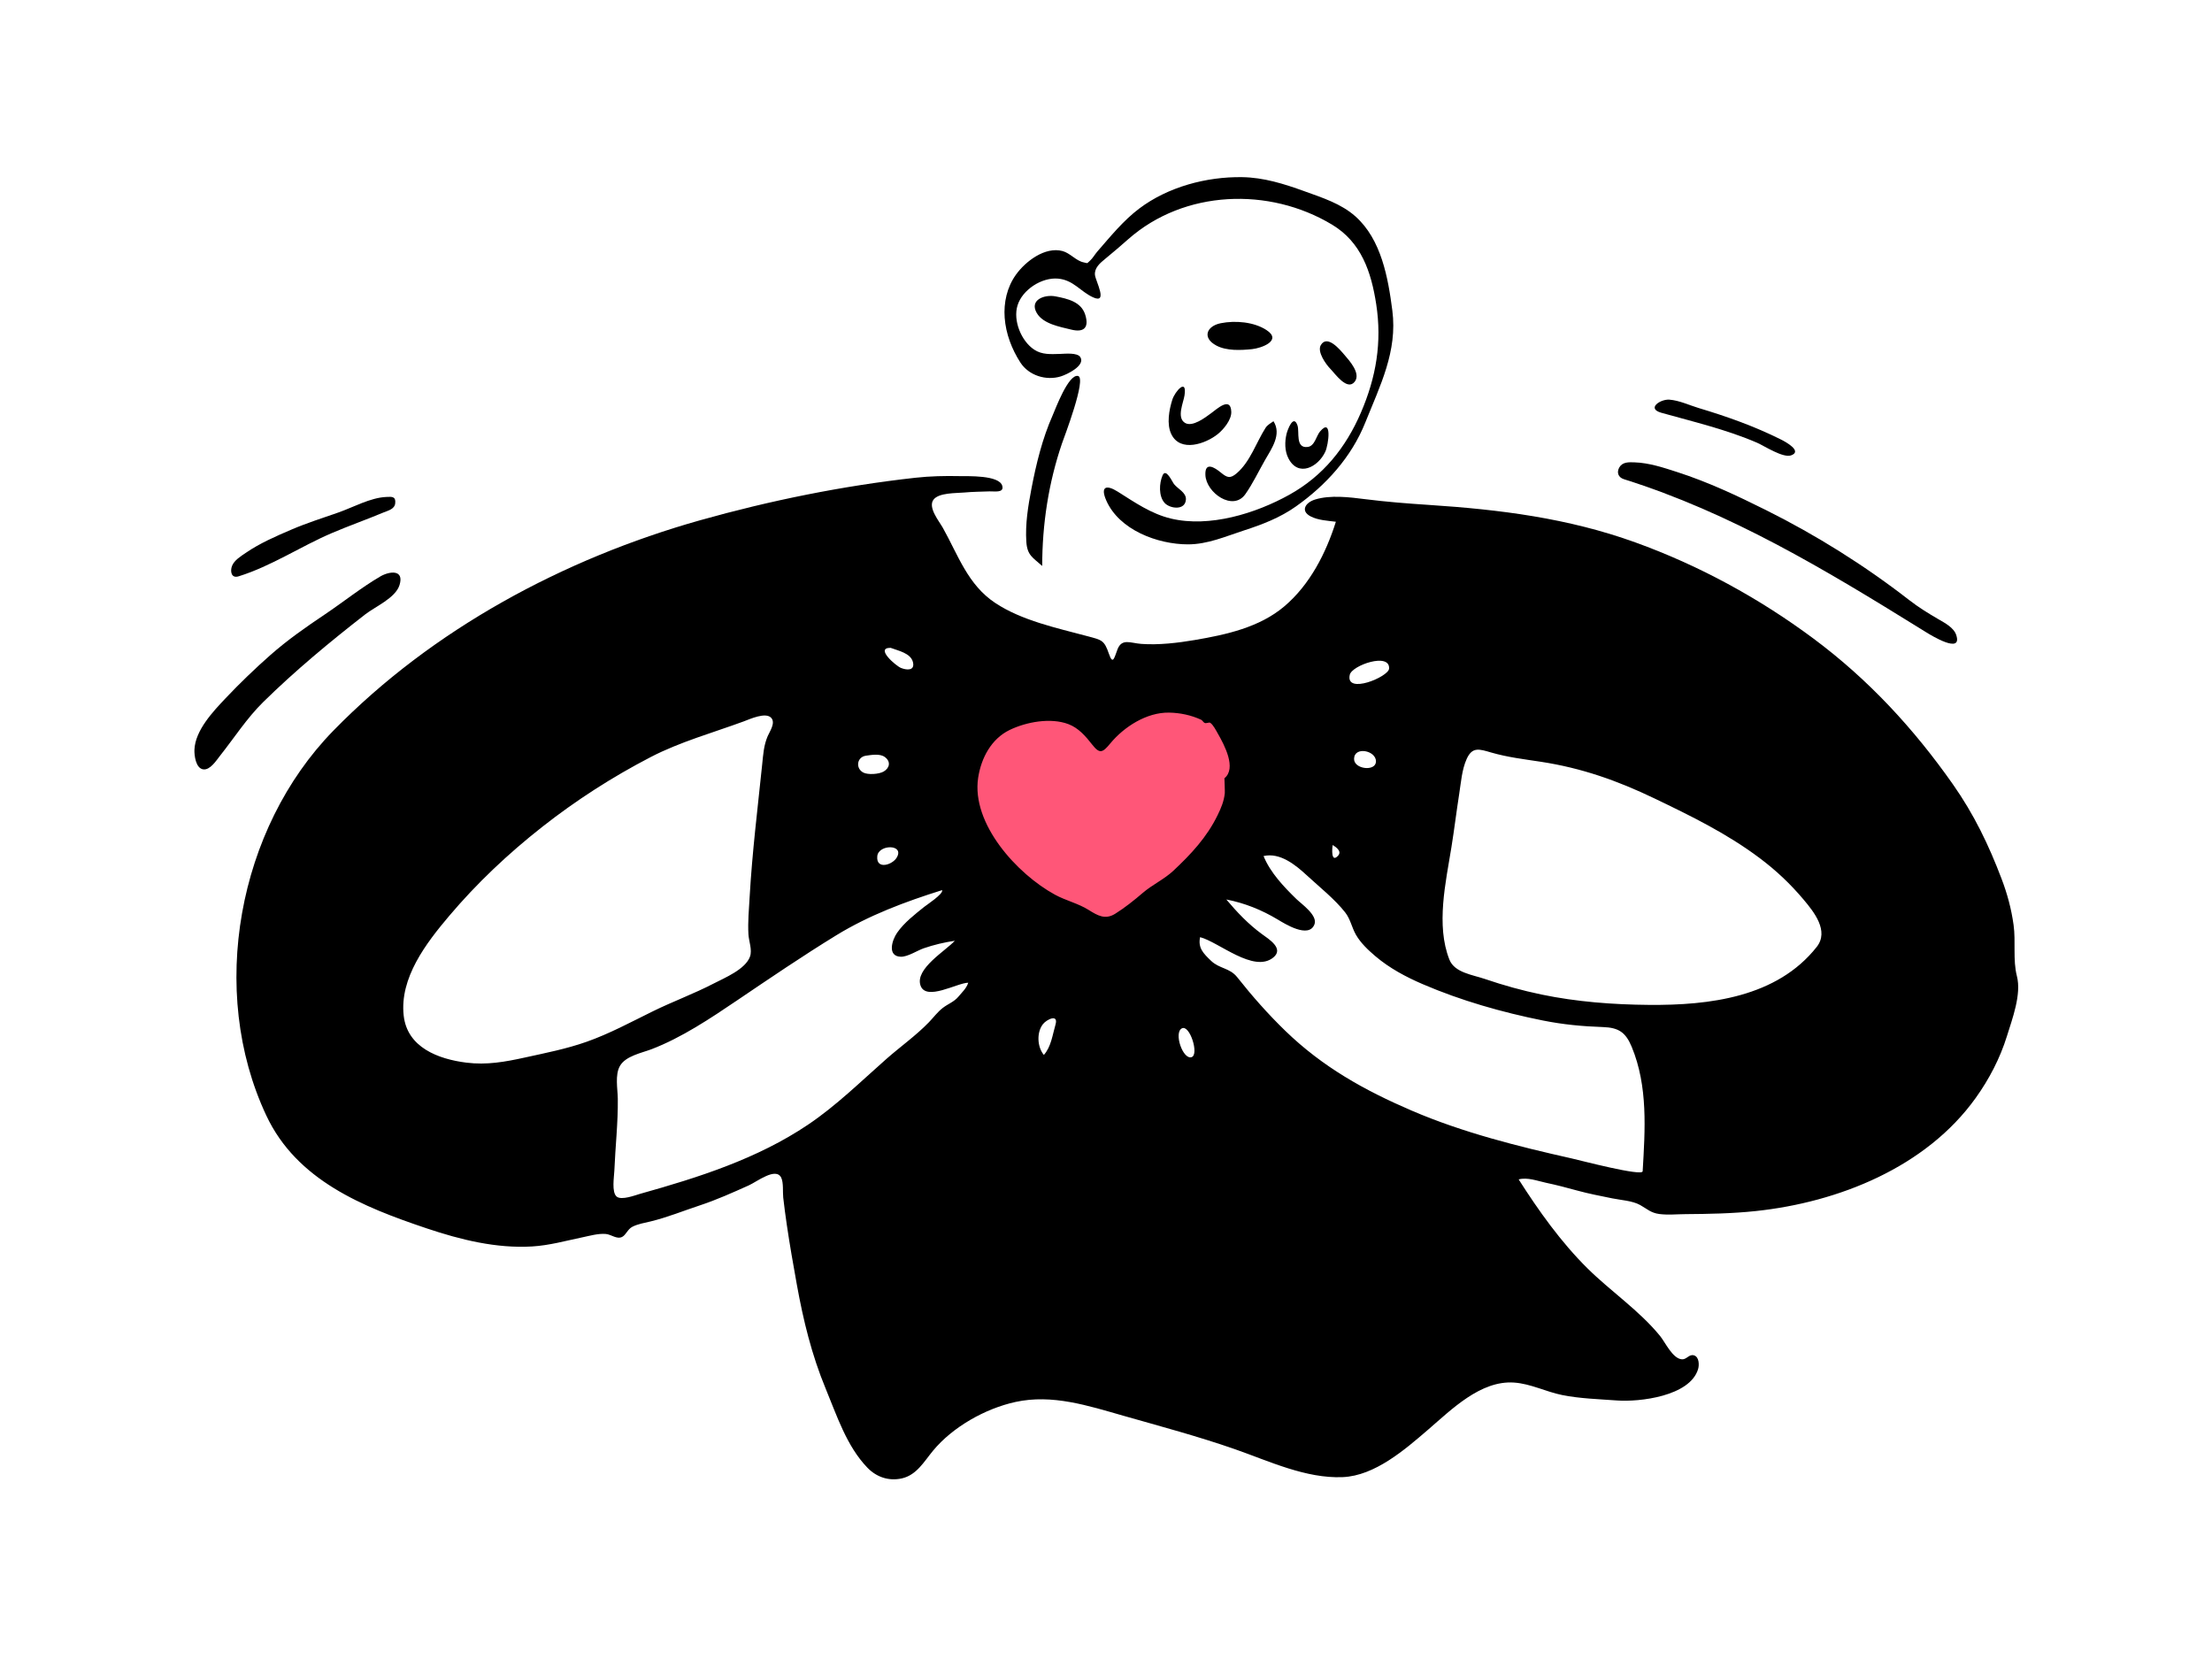
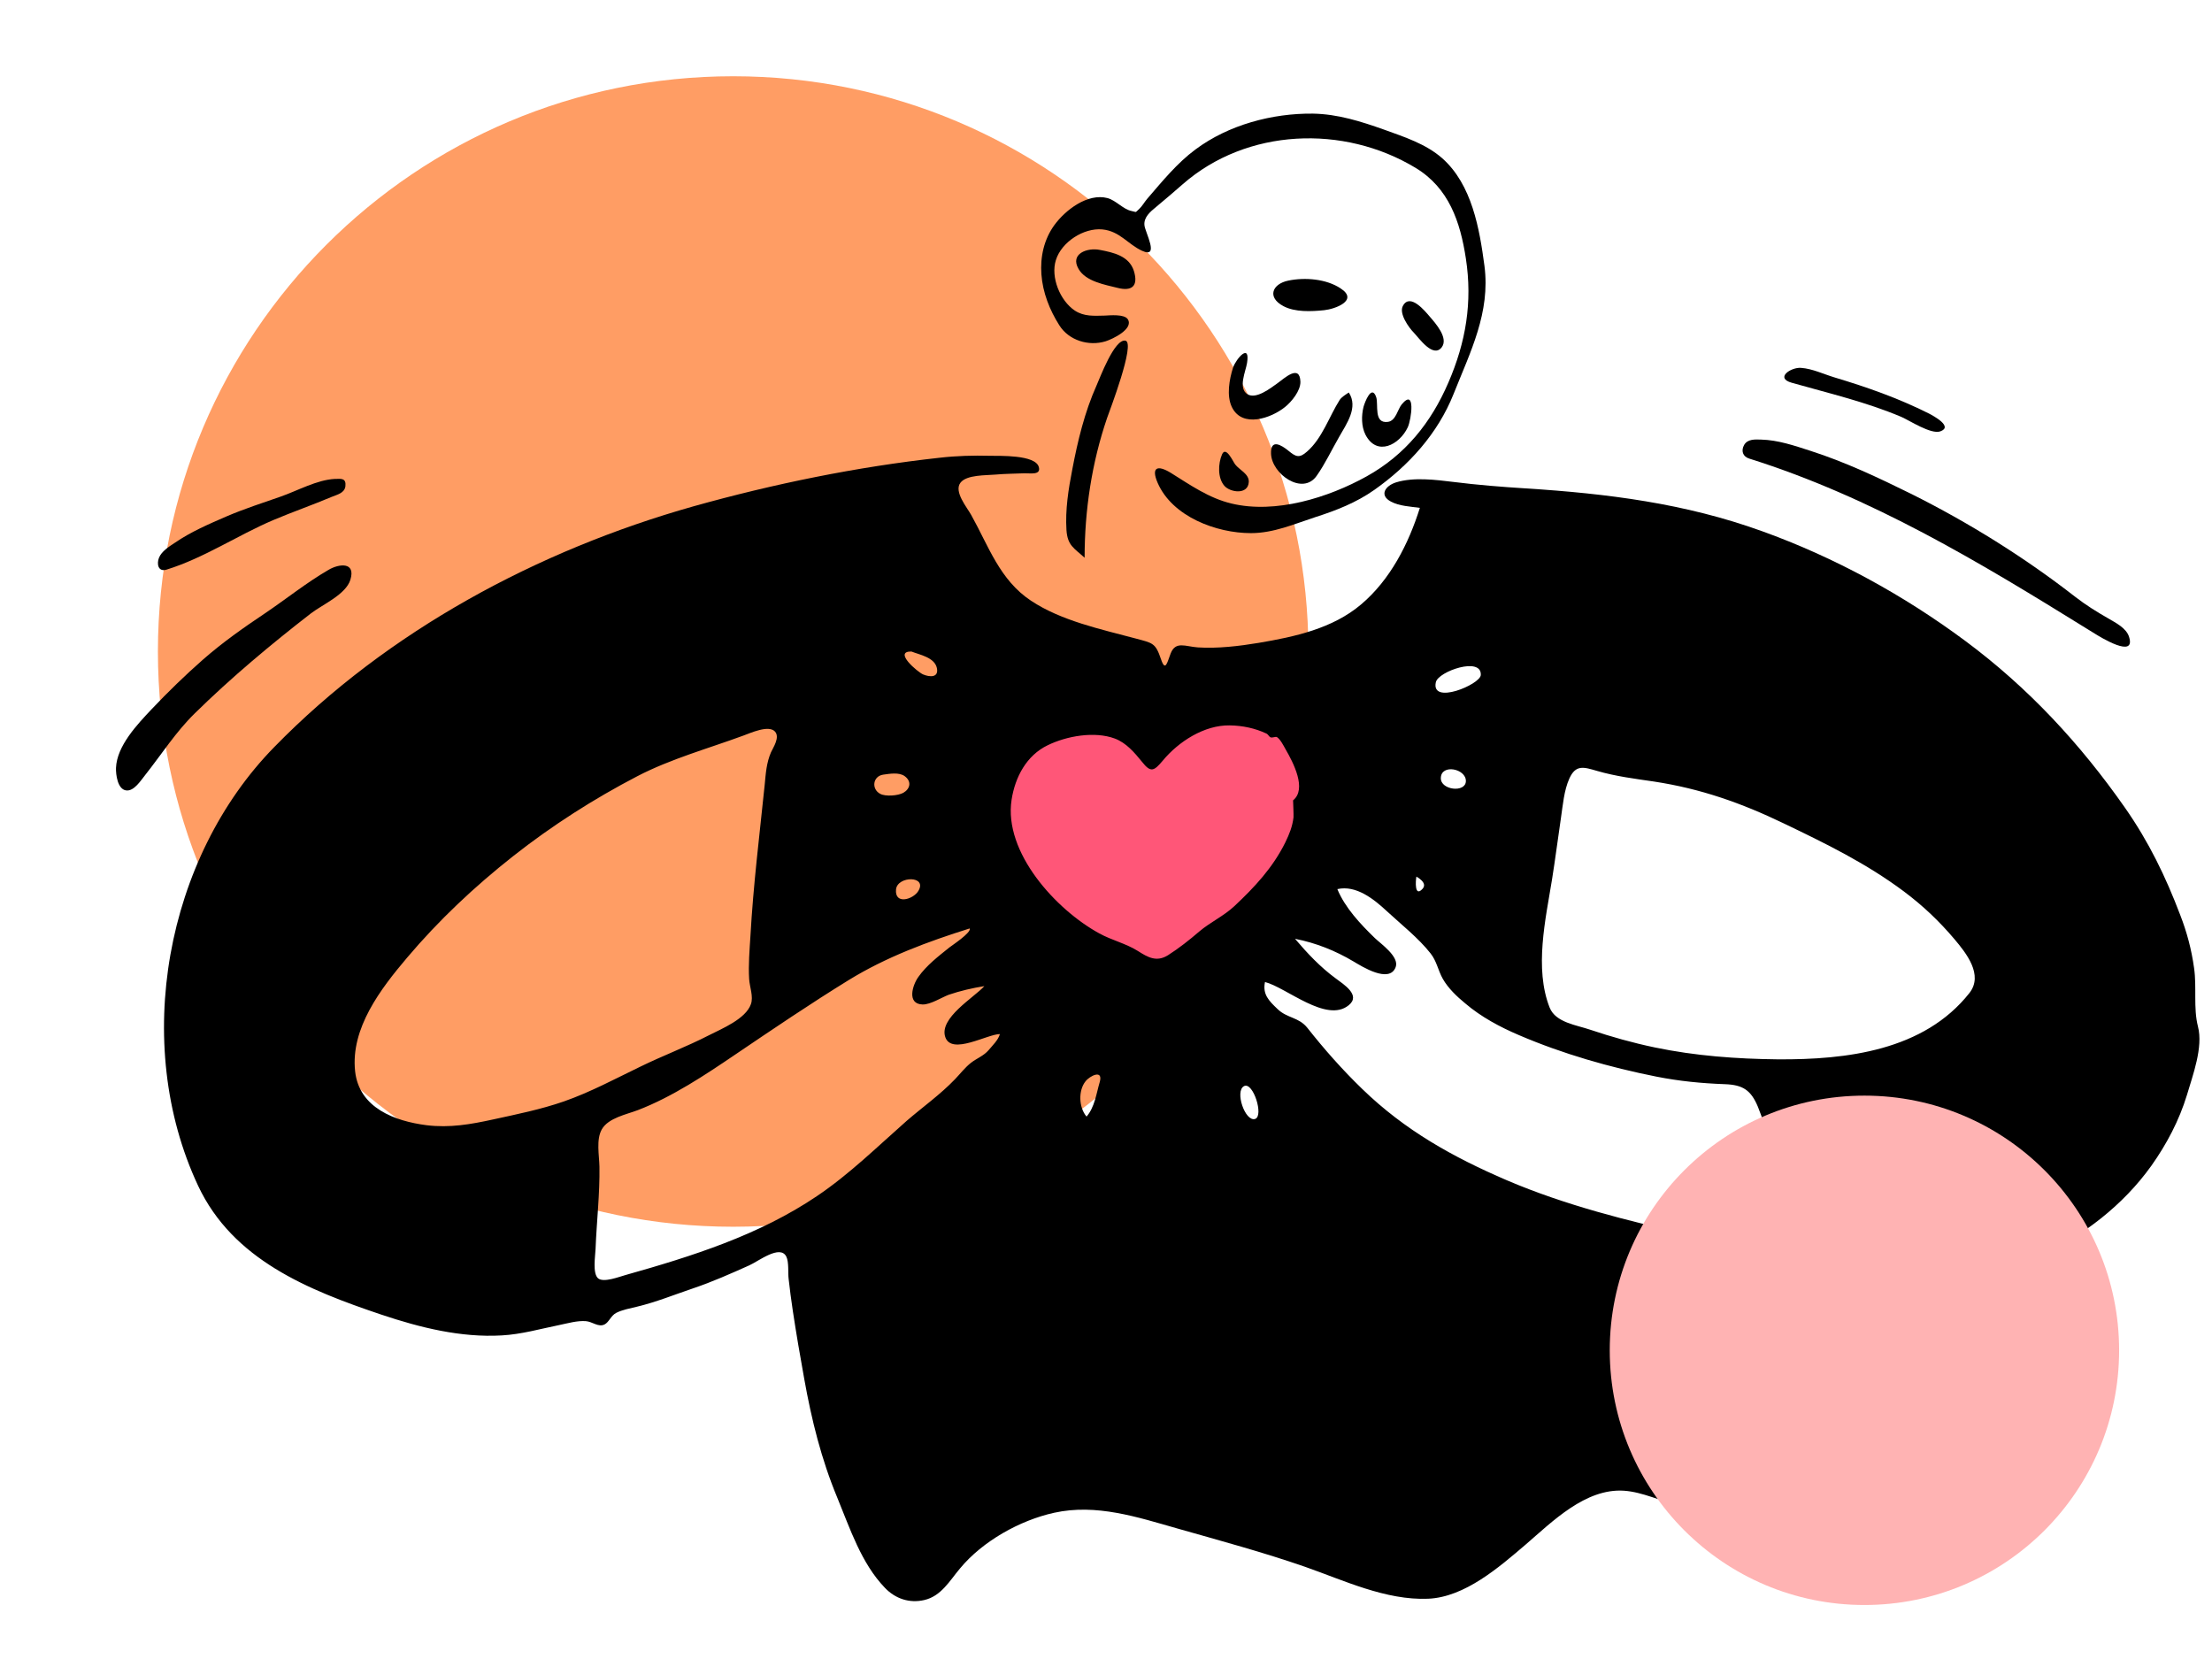
- <svg xmlns="http://www.w3.org/2000/svg" width="1024px" height="768px" viewBox="0 0 1024 768" version="1.1">
-   <g id="Character/loving" stroke="none" stroke-width="1" fill="none" fill-rule="evenodd">
-     <path d="M448.995,335.473 C439.895,342.07 441.343,355.051 444.083,364.482 C448.117,378.369 456.152,391.224 465.318,402.305 C481.579,421.963 509.184,444.036 534.63,426.778 C557.29,411.408 571.584,380.395 576.518,354.272 C578.043,346.199 580.074,334.17 572.909,328.101 C562.317,319.13 543.632,320.762 530.845,321.917 C522.424,322.677 514.299,325.258 505.977,324.047 C486.642,321.229 465.123,323.781 448.995,335.473" id="Accent" fill="#FF5678" />
-     <g id="Ink" transform="translate(89.99984, 82)" fill="#000000">
-       <path d="M751.023,356.343 C732.588,379.728 701.246,383.423 673.41,383.194 C656.694,383.055 639.947,381.797 623.559,378.391 C614.725,376.554 605.949,374.121 597.413,371.198 C591.774,369.267 583.38,368.302 580.981,362.26 C574.651,346.32 579.309,326.329 581.915,310.149 C583.241,301.919 584.236,293.64 585.525,285.404 C586.35,280.134 586.745,274.304 588.954,269.374 C591.54,263.599 594.806,264.752 600.275,266.347 C607.81,268.547 615.546,269.461 623.293,270.644 C642.2,273.531 658.695,279.353 675.877,287.605 C692.868,295.763 709.348,303.817 724.503,315.161 C732.181,320.911 738.798,327.151 744.961,334.478 C749.723,340.138 756.83,348.976 751.023,356.343 M670.439,460.212 C670.291,462.73 641.398,455.128 637.597,454.275 C612.65,448.68 587.208,442.307 563.657,432.197 C541.674,422.761 522.305,411.965 505.006,395.2 C496.943,387.385 489.691,379.156 482.751,370.392 C479.272,365.999 474.52,366.509 470.642,362.793 C467.153,359.448 464.477,356.836 465.567,351.836 C474.286,354.133 490.384,368.573 499.421,361.281 C504.573,357.125 497.428,352.783 494.13,350.375 C487.929,345.846 482.627,340.259 477.699,334.395 C486.161,336.036 494.039,339.205 501.404,343.617 C504.676,345.577 515.891,352.684 518.502,345.909 C520.109,341.738 512.504,336.497 510.133,334.189 C504.311,328.524 498.025,321.91 494.934,314.293 C502.577,312.52 509.781,318.427 514.986,323.238 C520.763,328.58 527.845,334.186 532.69,340.341 C535.189,343.515 535.733,347.265 537.685,350.689 C539.882,354.541 543.396,357.843 546.754,360.693 C553.225,366.186 560.793,370.23 568.561,373.575 C586.312,381.217 605.339,386.626 624.26,390.42 C633.543,392.282 642.597,393.139 652.018,393.455 C659.34,393.701 662.58,395.891 665.376,402.637 C672.942,420.893 671.568,440.975 670.439,460.212 M453.157,321.112 C448.924,325.073 443.423,327.558 438.998,331.366 C435.103,334.717 430.612,338.292 426.266,341.002 C421.627,343.894 418.16,341.866 413.983,339.249 C409.079,336.179 403.442,334.934 398.391,332.187 C380.928,322.682 359.563,299.393 362.823,278.009 C364.205,268.946 368.891,260.028 377.4,255.916 C385.127,252.182 396.361,250.109 404.628,253.231 C409.291,254.992 412.628,258.879 415.616,262.701 C419.1,267.156 420.435,266.454 423.983,262.157 C430.332,254.47 440.802,247.726 451.153,247.888 C456.297,247.97 461.407,249.054 466.041,251.189 C466.669,251.479 467.019,252.355 467.649,252.652 C468.423,253.017 469.695,252.258 470.233,252.599 C471.59,253.458 472.944,256.141 473.726,257.503 C476.867,262.966 482.521,273.68 476.823,278.28 C476.819,278.282 477.077,284.504 476.998,285.213 C476.597,288.925 475.313,291.989 473.66,295.384 C468.696,305.581 461.367,313.432 453.157,321.112 M461.598,407.392 C457.588,408.638 453.268,396.07 457.115,394.064 C460.783,392.151 465.229,406.264 461.598,407.392 M398.61,392.365 C397.221,397.112 396.635,402.5 393.238,406.364 C390.128,402.674 389.822,395.865 392.838,392.071 C394.559,389.907 400.129,387.177 398.61,392.365 M526.946,309.184 C526.923,309.304 531.771,311.623 529.406,314.158 C526.174,317.621 526.619,310.881 526.946,309.184 M546.981,270.492 C546.925,275.292 536.763,274.133 536.835,269.305 C536.924,263.363 547.04,265.403 546.981,270.492 M534.85,230.373 C535.856,225.978 553.532,219.864 553.051,227.524 C552.809,231.364 532.717,239.717 534.85,230.373 M353.646,379.417 C351.664,381.799 348.85,382.738 346.475,384.567 C343.984,386.483 342.204,388.969 340.029,391.219 C334.055,397.395 326.864,402.47 320.42,408.144 C308.571,418.573 297.222,429.786 284.085,438.631 C260.61,454.436 233.388,463.081 206.363,470.65 C204.124,471.277 197.675,473.808 195.46,471.923 C193.071,469.89 194.286,462.736 194.396,460.031 C194.844,448.94 196.137,437.718 195.997,426.644 C195.939,422.095 194.607,415.629 196.981,411.467 C199.631,406.819 207.029,405.459 211.606,403.71 C225.516,398.393 238.916,389.425 251.204,381.118 C266.309,370.906 281.565,360.525 297.109,350.993 C312.339,341.654 329.137,335.4 346.125,330.066 C346.912,331.72 338.806,337.042 337.88,337.788 C333.435,341.366 328.6,345.075 325.301,349.798 C322.965,353.142 320.57,360.708 327.019,360.902 C330.146,360.996 334.768,357.972 337.602,356.994 C342.284,355.378 347.109,354.244 352.007,353.506 C347.796,358.142 333.524,366.47 336.121,374.18 C338.64,381.662 353.213,372.931 358.23,372.931 C357.407,375.54 355.34,377.381 353.646,379.417 M181.481,400.3 C172.149,403.582 162.583,405.448 152.95,407.567 C143.77,409.587 135.283,411.109 125.88,409.926 C112.896,408.294 98.528,402.916 96.882,388.163 C94.93,370.683 107.275,354.62 117.876,342.079 C130.776,326.821 145.263,313.18 160.963,300.829 C176.645,288.489 193.571,277.611 211.305,268.427 C224.796,261.44 240.032,257.198 254.297,251.955 C257.011,250.957 264.517,247.452 267.056,250.357 C269.107,252.706 266.315,256.619 265.38,258.8 C263.556,263.052 263.305,267.333 262.834,271.898 C260.731,292.286 258.2,312.668 257.035,333.144 C256.71,338.85 256.139,344.82 256.472,350.53 C256.655,353.693 258.301,357.721 257.205,360.809 C255.098,366.745 245.449,370.675 240.336,373.326 C231.181,378.073 221.487,381.615 212.239,386.155 C202.081,391.142 192.192,396.532 181.481,400.3 M310.913,267.825 C313.475,267.473 317.312,266.775 319.596,268.435 C322.574,270.599 321.793,273.61 319.043,275.18 C316.87,276.421 311.786,276.76 309.64,275.634 C305.984,273.717 306.603,268.418 310.913,267.825 M325.101,315.035 C323.03,318.483 315.465,320.744 316.124,314.31 C316.689,308.801 328.913,308.686 325.101,315.035 M322.292,217.906 C325.62,219.195 331.659,220.298 332.646,224.579 C333.565,228.563 329.789,228.3 327.065,227.203 C324.824,226.303 314.84,217.837 322.292,217.906 M843.687,369.895 C841.743,362.331 843.223,353.958 842.151,346.211 C841.11,338.701 839.238,331.8 836.551,324.723 C830.602,309.055 823.787,294.951 814.144,281.2 C795.982,255.305 774.912,232.496 749.468,213.582 C724.349,194.91 696.534,179.735 667.07,169.1 C635.825,157.821 604.374,153.896 571.425,151.734 C561.586,151.089 551.755,150.324 541.971,149.081 C534.821,148.173 525.857,147.054 518.787,149.244 C514.345,150.621 511.863,154.494 516.702,157.036 C520.133,158.838 524.624,159.054 528.413,159.533 C523.836,174.073 516.389,188.664 504.587,198.676 C493.066,208.451 477.648,211.802 463.107,214.281 C455.221,215.624 446.392,216.664 438.385,216.084 C433.322,215.719 429.372,213.375 427.329,218.589 C425.912,222.212 425.241,226.187 423.372,220.717 C421.162,214.25 420.078,214.291 413.202,212.454 C399.141,208.698 383.022,205.271 370.755,197.147 C358.028,188.719 353.602,175.085 346.497,162.389 C344.74,159.251 339.44,152.9 342.148,149.304 C344.625,146.016 352.679,146.344 356.367,146.001 C360.259,145.639 364.174,145.624 368.079,145.472 C370.341,145.385 374.892,146.312 373.982,142.933 C372.608,137.84 357.897,138.493 354.243,138.41 C347.449,138.258 340.561,138.415 333.802,139.162 C300.284,142.869 266.465,149.723 234.031,158.863 C171.103,176.595 110.157,209.269 64.233,256.341 C20.15,301.526 6.184,376.717 33.285,434.41 C47.368,464.394 77.932,476.711 107.561,486.659 C123.188,491.905 139.737,496.01 156.349,495.02 C164.321,494.544 171.886,492.397 179.661,490.781 C183.051,490.075 186.91,488.95 190.393,489.234 C193.03,489.449 195.562,491.869 198.035,490.583 C199.791,489.67 200.554,487.05 202.699,485.934 C205.274,484.595 208.397,484.111 211.178,483.436 C218.909,481.558 226.396,478.512 233.953,476.015 C241.767,473.432 249.142,470.106 256.64,466.744 C260.426,465.045 269.188,458.141 271.655,463.189 C272.78,465.492 272.301,469.936 272.575,472.352 C273.055,476.578 273.619,480.795 274.235,485.003 C275.593,494.267 277.219,503.493 278.885,512.708 C281.893,529.333 285.768,545.249 292.248,560.889 C297.422,573.376 301.965,587.53 311.572,597.464 C315.766,601.8 321.489,603.751 327.504,602.389 C334.347,600.838 337.753,594.623 341.906,589.598 C351.046,578.539 366.134,570.066 380.067,567.015 C397.129,563.28 413.748,568.743 430.034,573.387 C447.26,578.299 464.797,582.979 481.705,588.883 C497.461,594.386 514.474,602.513 531.562,601.806 C546.463,601.19 560.382,589.062 571.128,579.817 C581.922,570.533 595.417,556.938 610.937,558.033 C618.644,558.575 625.666,562.293 633.173,563.804 C641.414,565.464 650.182,565.699 658.562,566.318 C668.965,567.085 692.237,564.373 696.085,551.859 C696.656,550.002 696.66,546.179 694.208,545.436 C691.953,544.754 690.801,547.39 688.664,547.27 C684.317,547.025 680.921,539.446 678.533,536.511 C668.896,524.666 655.676,515.831 644.862,505.13 C632.651,493.048 622.226,478.409 613.025,463.971 C617.185,462.89 621.673,464.686 625.698,465.539 C630.59,466.575 635.357,467.827 640.178,469.154 C645.49,470.617 650.879,471.623 656.271,472.738 C660.294,473.568 665.634,473.819 669.266,475.837 C672.436,477.599 674.205,479.491 678.141,480.002 C682.143,480.522 686.251,480.084 690.272,480.057 C701.147,479.983 711.998,479.781 722.822,478.632 C761.065,474.569 801.604,458.393 824.601,426.289 C830.856,417.557 835.895,407.884 839.079,397.619 C841.564,389.604 845.849,378.31 843.687,369.895" id="ink-shape" />
-       <path d="M484.989,0.008 C495.039,0.151 504.46,3.131 513.824,6.519 C522.06,9.498 530.839,12.254 537.498,18.2 C549.476,28.897 552.596,46.608 554.556,61.76 C557.001,80.668 548.865,96.532 542.017,113.638 C535.613,129.637 523.858,142.598 509.886,152.474 C502.566,157.647 494.476,160.77 486.011,163.508 C477.413,166.289 469.086,170.014 459.887,170 C445.918,169.98 428.033,163.345 422.082,149.582 C419.373,143.315 422.011,142.19 427.433,145.596 C435.298,150.537 442.879,155.869 452.07,158.061 C469.894,162.313 491.242,155.726 506.871,147.034 C522.495,138.345 532.983,125.291 539.993,109.038 C547.065,92.64 549.813,76.482 547.086,58.805 C544.775,43.824 540.177,30.14 526.677,22.008 C497.534,4.455 458.269,5.869 432.353,28.681 C428.798,31.808 425.285,34.851 421.623,37.838 C419.294,39.736 416.552,42.013 416.891,45.295 C417.18,48.106 423.173,58.944 415.956,55.615 C410.106,52.915 406.927,47.639 399.84,46.986 C392.297,46.29 383.3,52.084 381.043,59.377 C378.891,66.336 382.729,75.857 388.74,79.848 C392.463,82.32 396.559,81.938 400.786,81.838 C402.884,81.789 408.725,81.107 410.113,83.325 C412.57,87.248 403.903,91.371 401.106,92.238 C394.3,94.35 386.256,91.865 382.344,85.79 C378.367,79.613 375.645,72.465 375.096,65.107 C374.573,58.057 376.173,50.919 380.332,45.131 C384.756,38.974 393.773,32.073 401.857,34.211 C405.366,35.139 408.185,38.765 411.628,39.453 C413.802,39.887 412.887,40.198 414.688,38.587 C415.831,37.565 416.911,35.679 417.966,34.467 C424.033,27.502 430.033,20.068 437.458,14.492 C450.773,4.495 468.47,-0.226 484.989,0.008 Z M448.169,138.113 C449.744,134.421 452.637,141.006 453.492,142.107 C455.185,144.286 459.167,145.98 458.995,149.193 C458.711,154.497 451.482,153.513 449.071,150.746 C446.328,147.596 446.615,141.758 448.169,138.113 Z M499.53,113 C503.43,119.078 498.677,125.638 495.594,131.018 C492.645,136.161 489.907,141.975 486.475,146.811 C480.777,154.839 468.381,146.154 468.013,137.903 C467.731,131.587 472.205,134.336 475.077,136.695 C478.033,139.125 479.433,139.73 482.532,137.076 C488.765,131.735 491.566,122.805 495.875,116.043 C496.73,114.702 498.278,113.896 499.53,113 Z M510.648,114.954 C511.654,117.894 509.544,125.682 515.409,124.903 C518.65,124.473 519.342,119.823 521.046,117.793 C526.775,110.97 525.018,123.875 523.521,127.105 C520.221,134.223 510.985,139.128 506.404,130.097 C504.701,126.738 504.708,122.498 505.574,118.887 C506.045,116.92 508.792,109.526 510.648,114.954 Z M458.347,101.034 C457.828,104.463 454.604,111.296 458.54,113.749 C462.003,115.909 468.034,111.219 470.701,109.261 C473.471,107.226 479.751,101.389 479.997,108.653 C480.123,112.356 476.416,116.799 473.771,118.932 C468.128,123.481 456.403,127.562 452.244,118.999 C449.979,114.334 451.218,107.694 452.716,102.993 C453.93,99.183 459.601,92.75 458.347,101.034 Z M532.36,82.258 C534.656,84.925 540.1,90.899 537.14,94.697 C533.68,99.136 528.058,90.992 525.841,88.725 C523.844,86.683 519.643,80.868 521.434,77.783 C524.4,72.679 530.343,79.917 532.36,82.258 Z M496.265,70.775 C503.771,75.665 493.902,79.186 489.627,79.624 C484.452,80.152 477.836,80.502 473.083,77.963 C466.346,74.364 468.592,68.927 475.122,67.625 C481.817,66.292 490.44,66.979 496.265,70.775 Z M398.68,55.208 C404.2,56.282 410.505,57.679 412.385,63.698 C414.327,69.917 411.537,71.981 405.899,70.581 C400.682,69.285 392.89,67.981 389.941,62.885 C386.417,56.797 393.562,54.213 398.68,55.208 Z" id="ink-shape" />
-       <path d="M94.947,188.85 C93.094,194.833 83.718,198.8 79.043,202.437 C62.688,215.16 46.707,228.407 31.922,242.927 C24.248,250.464 18.439,259.581 11.784,267.963 C10.161,270.008 7.284,274.591 4.1,274.16 C0.606,273.69 -0.101,267.672 0.011,265.044 C0.392,256.082 8.577,247.427 14.414,241.256 C20.98,234.317 28,227.555 35.169,221.237 C43.063,214.281 51.628,208.302 60.357,202.449 C68.928,196.701 77.146,190.06 86.06,184.854 C90.259,182.402 97.232,181.469 94.947,188.85 Z M666.622,132.036 C673.449,132.251 680.11,134.49 686.548,136.569 C700.71,141.142 714.197,147.486 727.497,154.117 C750.815,165.739 773.254,179.801 793.823,195.79 C798.122,199.131 802.53,201.839 807.206,204.571 C810.198,206.322 814.465,208.457 815.618,212.025 C818.546,221.093 803.765,211.991 801.668,210.689 L798.717,208.86 C754.953,181.736 711.241,155.383 661.738,139.828 C659.101,139 658.281,136.647 659.664,134.316 C661.164,131.789 664.086,131.956 666.622,132.036 Z M92.955,151.015 C92.638,153.776 89.511,154.404 87.402,155.29 C79.532,158.596 71.465,161.415 63.616,164.776 C49.049,171.013 35.671,180.064 20.466,184.798 C16.991,185.881 16.479,182.374 17.409,179.988 C18.445,177.325 21.557,175.455 23.808,173.914 C30.3,169.466 37.664,166.269 44.874,163.179 C52.022,160.114 59.382,157.795 66.711,155.226 C73.522,152.837 81.428,148.392 88.743,148.063 L89.062,148.048 C91.39,147.93 93.324,147.773 92.955,151.015 Z M679.047,109.07 C672.088,107.112 678.663,102.706 682.799,103.016 C687.413,103.361 691.873,105.54 696.249,106.854 C709.627,110.871 722.028,115.264 734.527,121.499 C736.391,122.43 744.602,126.843 739.17,128.797 C735.406,130.151 726.614,124.342 723.382,122.948 C709.179,116.824 693.917,113.251 679.047,109.07 Z" id="ink-shape" />
-       <path d="M401.608,123.331 C402.478,120.779 413.238,92.877 409.026,92.036 C404.565,91.143 398.602,107.332 397.309,110.257 C392.529,121.059 389.699,132.649 387.482,144.236 C385.937,152.304 384.58,160.569 385.121,168.817 C385.537,175.156 388.155,176.116 392.469,180 C392.469,160.746 395.395,141.555 401.608,123.331" id="ink-shape" />
+ <svg xmlns="http://www.w3.org/2000/svg" version="1.1" id="Layer_1" x="0px" y="0px" viewBox="0 0 1024 768" style="enable-background:new 0 0 1024 768;" xml:space="preserve">
+   <style type="text/css">
+ 	.st0{fill-rule:evenodd;clip-rule:evenodd;fill:#FF9354;fill-opacity:0.9;}
+ 	.st1{fill-rule:evenodd;clip-rule:evenodd;fill:#FF5678;}
+ 	.st2{fill-rule:evenodd;clip-rule:evenodd;}
+ 	.st3{fill-rule:evenodd;clip-rule:evenodd;fill:#FFB3B3;}
+ </style>
+   <circle class="st0" cx="339.4" cy="301.6" r="266.3" />
+   <g>
+     <path id="Accent" class="st1" d="M463.8,342.2c-10.4,7.5-8.7,22.4-5.6,33.1c4.6,15.9,13.8,30.6,24.3,43.2   c18.6,22.5,50.1,47.7,79.2,28c25.9-17.6,42.2-53,47.9-82.8c1.7-9.2,4.1-23-4.1-29.9c-12.1-10.2-33.4-8.4-48.1-7.1   c-9.6,0.9-18.9,3.8-28.4,2.4C506.8,325.9,482.3,328.8,463.8,342.2" />
+     <g id="Ink" transform="translate(89.99984, 82)">
+       <path id="ink-shape" class="st2" d="M821.7,377.7c-21.1,26.7-56.9,30.9-88.7,30.7c-19.1-0.2-38.2-1.6-56.9-5.5    c-10.1-2.1-20.1-4.9-29.9-8.2c-6.4-2.2-16-3.3-18.8-10.2c-7.2-18.2-1.9-41,1.1-59.5c1.5-9.4,2.7-18.9,4.1-28.3    c0.9-6,1.4-12.7,3.9-18.3c3-6.6,6.7-5.3,12.9-3.5c8.6,2.5,17.4,3.6,26.3,4.9c21.6,3.3,40.4,9.9,60.1,19.4    c19.4,9.3,38.2,18.5,55.6,31.5c8.8,6.6,16.3,13.7,23.4,22.1C820.2,359.2,828.3,369.3,821.7,377.7 M729.6,496.4    c-0.2,2.9-33.2-5.8-37.5-6.8c-28.5-6.4-57.6-13.7-84.5-25.2c-25.1-10.8-47.2-23.1-67-42.3c-9.2-8.9-17.5-18.3-25.4-28.3    c-4-5-9.4-4.4-13.8-8.7c-4-3.8-7-6.8-5.8-12.5c10,2.6,28.4,19.1,38.7,10.8c5.9-4.7-2.3-9.7-6-12.5c-7.1-5.2-13.1-11.6-18.8-18.3    c9.7,1.9,18.7,5.5,27.1,10.5c3.7,2.2,16.6,10.4,19.5,2.6c1.8-4.8-6.9-10.8-9.6-13.4c-6.7-6.5-13.8-14-17.4-22.7    c8.7-2,17,4.7,22.9,10.2c6.6,6.1,14.7,12.5,20.2,19.5c2.9,3.6,3.5,7.9,5.7,11.8c2.5,4.4,6.5,8.2,10.4,11.4    c7.4,6.3,16,10.9,24.9,14.7c20.3,8.7,42,14.9,63.6,19.2c10.6,2.1,20.9,3.1,31.7,3.5c8.4,0.3,12.1,2.8,15.3,10.5    C732.5,451.4,730.9,474.4,729.6,496.4 M481.4,337.5c-4.8,4.5-11.1,7.4-16.2,11.7c-4.4,3.8-9.6,7.9-14.5,11c-5.3,3.3-9.3,1-14-2    c-5.6-3.5-12-4.9-17.8-8.1c-20-10.9-44.4-37.5-40.6-61.9c1.6-10.4,6.9-20.5,16.7-25.2c8.8-4.3,21.7-6.6,31.1-3.1    c5.3,2,9.1,6.5,12.6,10.8c4,5.1,5.5,4.3,9.6-0.6c7.3-8.8,19.2-16.5,31-16.3c5.9,0.1,11.7,1.3,17,3.8c0.7,0.3,1.1,1.3,1.8,1.7    c0.9,0.4,2.3-0.4,3-0.1c1.6,1,3.1,4,4,5.6c3.6,6.2,10,18.5,3.5,23.7c0,0,0.3,7.1,0.2,7.9c-0.5,4.2-1.9,7.7-3.8,11.6    C499.2,319.7,490.8,328.7,481.4,337.5 M491,436c-4.6,1.4-9.5-12.9-5.1-15.2C490.1,418.6,495.2,434.7,491,436 M419.1,418.9    c-1.6,5.4-2.3,11.6-6.1,16c-3.6-4.2-3.9-12-0.5-16.3C414.5,416,420.8,412.9,419.1,418.9 M565.7,323.8c0,0.1,5.5,2.8,2.8,5.7    C564.8,333.5,565.3,325.8,565.7,323.8 M588.6,279.6c-0.1,5.5-11.7,4.2-11.6-1.4C577.1,271.5,588.7,273.8,588.6,279.6 M574.7,233.8    c1.1-5,21.3-12,20.8-3.3C595.2,234.9,572.3,244.5,574.7,233.8 M367.7,404.1c-2.3,2.7-5.5,3.8-8.2,5.9c-2.8,2.2-4.9,5-7.4,7.6    c-6.8,7.1-15,12.9-22.4,19.3c-13.5,11.9-26.5,24.7-41.5,34.8c-26.8,18.1-57.9,27.9-88.8,36.6c-2.6,0.7-9.9,3.6-12.5,1.5    c-2.7-2.3-1.3-10.5-1.2-13.6c0.5-12.7,2-25.5,1.8-38.1c-0.1-5.2-1.6-12.6,1.1-17.3c3-5.3,11.5-6.9,16.7-8.9    c15.9-6.1,31.2-16.3,45.2-25.8c17.3-11.7,34.7-23.5,52.4-34.4c17.4-10.7,36.6-17.8,56-23.9c0.9,1.9-8.4,8-9.4,8.8    c-5.1,4.1-10.6,8.3-14.4,13.7c-2.7,3.8-5.4,12.5,2,12.7c3.6,0.1,8.9-3.3,12.1-4.5c5.3-1.8,10.9-3.1,16.5-4    c-4.8,5.3-21.1,14.8-18.1,23.6c2.9,8.5,19.5-1.4,25.3-1.4C372,399.6,369.7,401.7,367.7,404.1 M171,427.9    c-10.7,3.7-21.6,5.9-32.6,8.3c-10.5,2.3-20.2,4-30.9,2.7c-14.8-1.9-31.2-8-33.1-24.9c-2.2-20,11.9-38.3,24-52.6    c14.7-17.4,31.3-33,49.2-47.1c17.9-14.1,37.3-26.5,57.5-37c15.4-8,32.8-12.8,49.1-18.8c3.1-1.1,11.7-5.1,14.6-1.8    c2.3,2.7-0.8,7.2-1.9,9.6c-2.1,4.9-2.4,9.7-2.9,15c-2.4,23.3-5.3,46.6-6.6,70c-0.4,6.5-1,13.3-0.6,19.9c0.2,3.6,2.1,8.2,0.8,11.7    c-2.4,6.8-13.4,11.3-19.3,14.3c-10.5,5.4-21.5,9.5-32.1,14.7C194.6,417.5,183.3,423.6,171,427.9 M318.9,276.6    c2.9-0.4,7.3-1.2,9.9,0.7c3.4,2.5,2.5,5.9-0.6,7.7c-2.5,1.4-8.3,1.8-10.7,0.5C313.3,283.3,314,277.3,318.9,276.6 M335.1,330.5    c-2.4,3.9-11,6.5-10.3-0.8C325.5,323.4,339.5,323.3,335.1,330.5 M331.9,219.6c3.8,1.5,10.7,2.7,11.8,7.6c1,4.6-3.3,4.3-6.4,3    C334.8,229.1,323.4,219.5,331.9,219.6 M927.5,393.2c-2.2-8.6-0.5-18.2-1.8-27.1c-1.2-8.6-3.3-16.5-6.4-24.5    c-6.8-17.9-14.6-34-25.6-49.7c-20.7-29.6-44.8-55.6-73.9-77.2c-28.7-21.3-60.5-38.7-94.1-50.8c-35.7-12.9-71.6-17.4-109.3-19.8    c-11.2-0.7-22.5-1.6-33.6-3c-8.2-1-18.4-2.3-26.5,0.2c-5.1,1.6-7.9,6-2.4,8.9c3.9,2.1,9.1,2.3,13.4,2.9    c-5.2,16.6-13.7,33.3-27.2,44.7c-13.2,11.2-30.8,15-47.4,17.8c-9,1.5-19.1,2.7-28.2,2.1c-5.8-0.4-10.3-3.1-12.6,2.9    c-1.6,4.1-2.4,8.7-4.5,2.4c-2.5-7.4-3.8-7.3-11.6-9.4c-16.1-4.3-34.5-8.2-48.5-17.5c-14.5-9.6-19.6-25.2-27.7-39.7    c-2-3.6-8.1-10.8-5-14.9c2.8-3.8,12-3.4,16.2-3.8c4.4-0.4,8.9-0.4,13.4-0.6c2.6-0.1,7.8,1,6.7-2.9c-1.6-5.8-18.4-5.1-22.5-5.2    c-7.8-0.2-15.6,0-23.4,0.9c-38.3,4.2-76.9,12.1-114,22.5c-71.9,20.3-141.5,57.6-194,111.4C-13.3,315.1-29.2,401,1.7,466.9    c16.1,34.3,51,48.3,84.9,59.7c17.9,6,36.8,10.7,55.7,9.6c9.1-0.5,17.7-3,26.6-4.8c3.9-0.8,8.3-2.1,12.3-1.8c3,0.2,5.9,3,8.7,1.5    c2-1,2.9-4,5.3-5.3c2.9-1.5,6.5-2.1,9.7-2.9c8.8-2.1,17.4-5.6,26-8.5c8.9-3,17.4-6.8,25.9-10.6c4.3-1.9,14.3-9.8,17.2-4.1    c1.3,2.6,0.7,7.7,1.1,10.5c0.5,4.8,1.2,9.6,1.9,14.5c1.6,10.6,3.4,21.1,5.3,31.6c3.4,19,7.9,37.2,15.3,55    c5.9,14.3,11.1,30.4,22.1,41.8c4.8,5,11.3,7.2,18.2,5.6c7.8-1.8,11.7-8.9,16.5-14.6c10.4-12.6,27.7-22.3,43.6-25.8    c19.5-4.3,38.5,2,57.1,7.3c19.7,5.6,39.7,11,59,17.7c18,6.3,37.4,15.6,57,14.8c17-0.7,32.9-14.6,45.2-25.1    c12.3-10.6,27.7-26.1,45.5-24.9c8.8,0.6,16.8,4.9,25.4,6.6c9.4,1.9,19.4,2.2,29,2.9c11.9,0.9,38.5-2.2,42.9-16.5    c0.7-2.1,0.7-6.5-2.1-7.3c-2.6-0.8-3.9,2.2-6.3,2.1c-5-0.3-8.8-8.9-11.6-12.3c-11-13.5-26.1-23.6-38.5-35.9    c-14-13.8-25.9-30.5-36.4-47c4.8-1.2,9.9,0.8,14.5,1.8c5.6,1.2,11,2.6,16.5,4.1c6.1,1.7,12.2,2.8,18.4,4.1    c4.6,0.9,10.7,1.2,14.8,3.5c3.6,2,5.6,4.2,10.1,4.8c4.6,0.6,9.3,0.1,13.9,0.1c12.4-0.1,24.8-0.3,37.2-1.6    c43.7-4.6,90-23.1,116.3-59.8c7.1-10,12.9-21,16.5-32.8C925.1,415.7,930,402.8,927.5,393.2" />
+       <path class="st2" d="M517.8-29.4c11.5,0.2,22.2,3.6,32.9,7.4c9.4,3.4,19.4,6.6,27,13.3c13.7,12.2,17.2,32.5,19.5,49.8    c2.8,21.6-6.5,39.7-14.3,59.3c-7.3,18.3-20.7,33.1-36.7,44.4c-8.4,5.9-17.6,9.5-27.3,12.6c-9.8,3.2-19.3,7.4-29.8,7.4    c-16,0-36.4-7.6-43.2-23.3c-3.1-7.2-0.1-8.4,6.1-4.6c9,5.6,17.6,11.7,28.1,14.2c20.4,4.9,44.8-2.7,62.6-12.6    c17.8-9.9,29.8-24.8,37.8-43.4c8.1-18.7,11.2-37.2,8.1-57.4c-2.6-17.1-7.9-32.7-23.3-42c-33.3-20.1-78.1-18.4-107.8,7.6    c-4.1,3.6-8.1,7-12.3,10.5c-2.7,2.2-5.8,4.8-5.4,8.5c0.3,3.2,7.2,15.6-1.1,11.8c-6.7-3.1-10.3-9.1-18.4-9.9    c-8.6-0.8-18.9,5.8-21.5,14.2c-2.5,7.9,1.9,18.8,8.8,23.4c4.3,2.8,8.9,2.4,13.8,2.3c2.4-0.1,9.1-0.8,10.7,1.7    c2.8,4.5-7.1,9.2-10.3,10.2c-7.8,2.4-17-0.4-21.4-7.4c-4.5-7.1-7.7-15.2-8.3-23.6c-0.6-8.1,1.2-16.2,6-22.8    c5.1-7,15.4-14.9,24.6-12.5c4,1.1,7.2,5.2,11.2,6c2.5,0.5,1.4,0.9,3.5-1c1.3-1.2,2.5-3.3,3.7-4.7c6.9-8,13.8-16.5,22.3-22.8    C478.7-24.2,498.9-29.6,517.8-29.4z M475.7,128.4c1.8-4.2,5.1,3.3,6.1,4.6c1.9,2.5,6.5,4.4,6.3,8.1c-0.3,6.1-8.6,4.9-11.3,1.8    C473.6,139.2,473.9,132.6,475.7,128.4z M534.4,99.7c4.5,6.9-1,14.4-4.5,20.6c-3.4,5.9-6.5,12.5-10.4,18    c-6.5,9.2-20.7-0.8-21.1-10.2c-0.3-7.2,4.8-4.1,8.1-1.4c3.4,2.8,5,3.5,8.5,0.4c7.1-6.1,10.3-16.3,15.2-24    C531.2,101.7,532.9,100.7,534.4,99.7z M547.1,101.9c1.1,3.4-1.3,12.3,5.4,11.4c3.7-0.5,4.5-5.8,6.4-8.1c6.5-7.8,4.5,6.9,2.8,10.6    c-3.8,8.1-14.3,13.7-19.6,3.4c-1.9-3.8-1.9-8.7-0.9-12.8C541.8,104.2,545,95.7,547.1,101.9z M487.3,86c-0.6,3.9-4.3,11.7,0.2,14.5    c4,2.5,10.8-2.9,13.9-5.1c3.2-2.3,10.3-9,10.6-0.7c0.1,4.2-4.1,9.3-7.1,11.7c-6.4,5.2-19.8,9.9-24.6,0.1    c-2.6-5.3-1.2-12.9,0.5-18.3C482.3,83.9,488.8,76.6,487.3,86z M571.9,64.6c2.6,3,8.8,9.9,5.5,14.2c-4,5.1-10.4-4.2-12.9-6.8    c-2.3-2.3-7.1-9-5-12.5C562.8,53.6,569.6,61.9,571.9,64.6z M530.6,51.5c8.6,5.6-2.7,9.6-7.6,10.1c-5.9,0.6-13.5,1-18.9-1.9    c-7.7-4.1-5.1-10.3,2.3-11.8C514.1,46.3,524,47.1,530.6,51.5z M419.2,33.7c6.3,1.2,13.5,2.8,15.7,9.7c2.2,7.1-1,9.5-7.4,7.9    c-6-1.5-14.9-3-18.2-8.8C405.2,35.5,413.3,32.5,419.2,33.7z" />
+       <path class="st2" d="M72.2,186.4c-2.1,6.8-12.8,11.4-18.2,15.5c-18.7,14.5-36.9,29.7-53.8,46.3c-8.8,8.6-15.4,19-23,28.6    c-1.9,2.3-5.1,7.6-8.8,7.1c-4-0.5-4.8-7.4-4.7-10.4c0.4-10.2,9.8-20.1,16.5-27.2c7.5-7.9,15.5-15.7,23.7-22.9    c9-7.9,18.8-14.8,28.8-21.5c9.8-6.6,19.2-14.2,29.4-20.1C66.8,179,74.8,177.9,72.2,186.4z M725.3,121.5c7.8,0.2,15.4,2.8,22.8,5.2    c16.2,5.2,31.6,12.5,46.8,20c26.6,13.3,52.3,29.3,75.8,47.6c4.9,3.8,9.9,6.9,15.3,10c3.4,2,8.3,4.4,9.6,8.5    c3.3,10.4-13.5,0-15.9-1.5l-3.4-2.1c-50-31-99.9-61.1-156.5-78.9c-3-0.9-3.9-3.6-2.4-6.3C719,121.2,722.4,121.4,725.3,121.5z     M69.9,143.1c-0.4,3.2-3.9,3.9-6.3,4.9c-9,3.8-18.2,7-27.2,10.8c-16.6,7.1-31.9,17.5-49.3,22.9c-4,1.2-4.6-2.8-3.5-5.5    c1.2-3,4.7-5.2,7.3-6.9c7.4-5.1,15.8-8.7,24.1-12.3c8.2-3.5,16.6-6.2,24.9-9.1c7.8-2.7,16.8-7.8,25.2-8.2l0.4,0    C68.1,139.6,70.3,139.4,69.9,143.1z M739.5,95.2c-8-2.2-0.4-7.3,4.3-6.9c5.3,0.4,10.4,2.9,15.4,4.4c15.3,4.6,29.5,9.6,43.7,16.7    c2.1,1.1,11.5,6.1,5.3,8.3c-4.3,1.5-14.3-5.1-18-6.7C773.9,104.1,756.4,100,739.5,95.2z" />
+       <path class="st2" d="M422.5,111.5c1-2.9,13.3-34.8,8.5-35.8c-5.1-1-11.9,17.5-13.4,20.8c-5.5,12.3-8.7,25.6-11.2,38.8    c-1.8,9.2-3.3,18.7-2.7,28.1c0.5,7.2,3.5,8.3,8.4,12.8C412.1,154.3,415.4,132.3,422.5,111.5" />
    </g>
  </g>
+   <circle id="Oval" class="st3" cx="863.1" cy="625.1" r="117.9" />
</svg>
